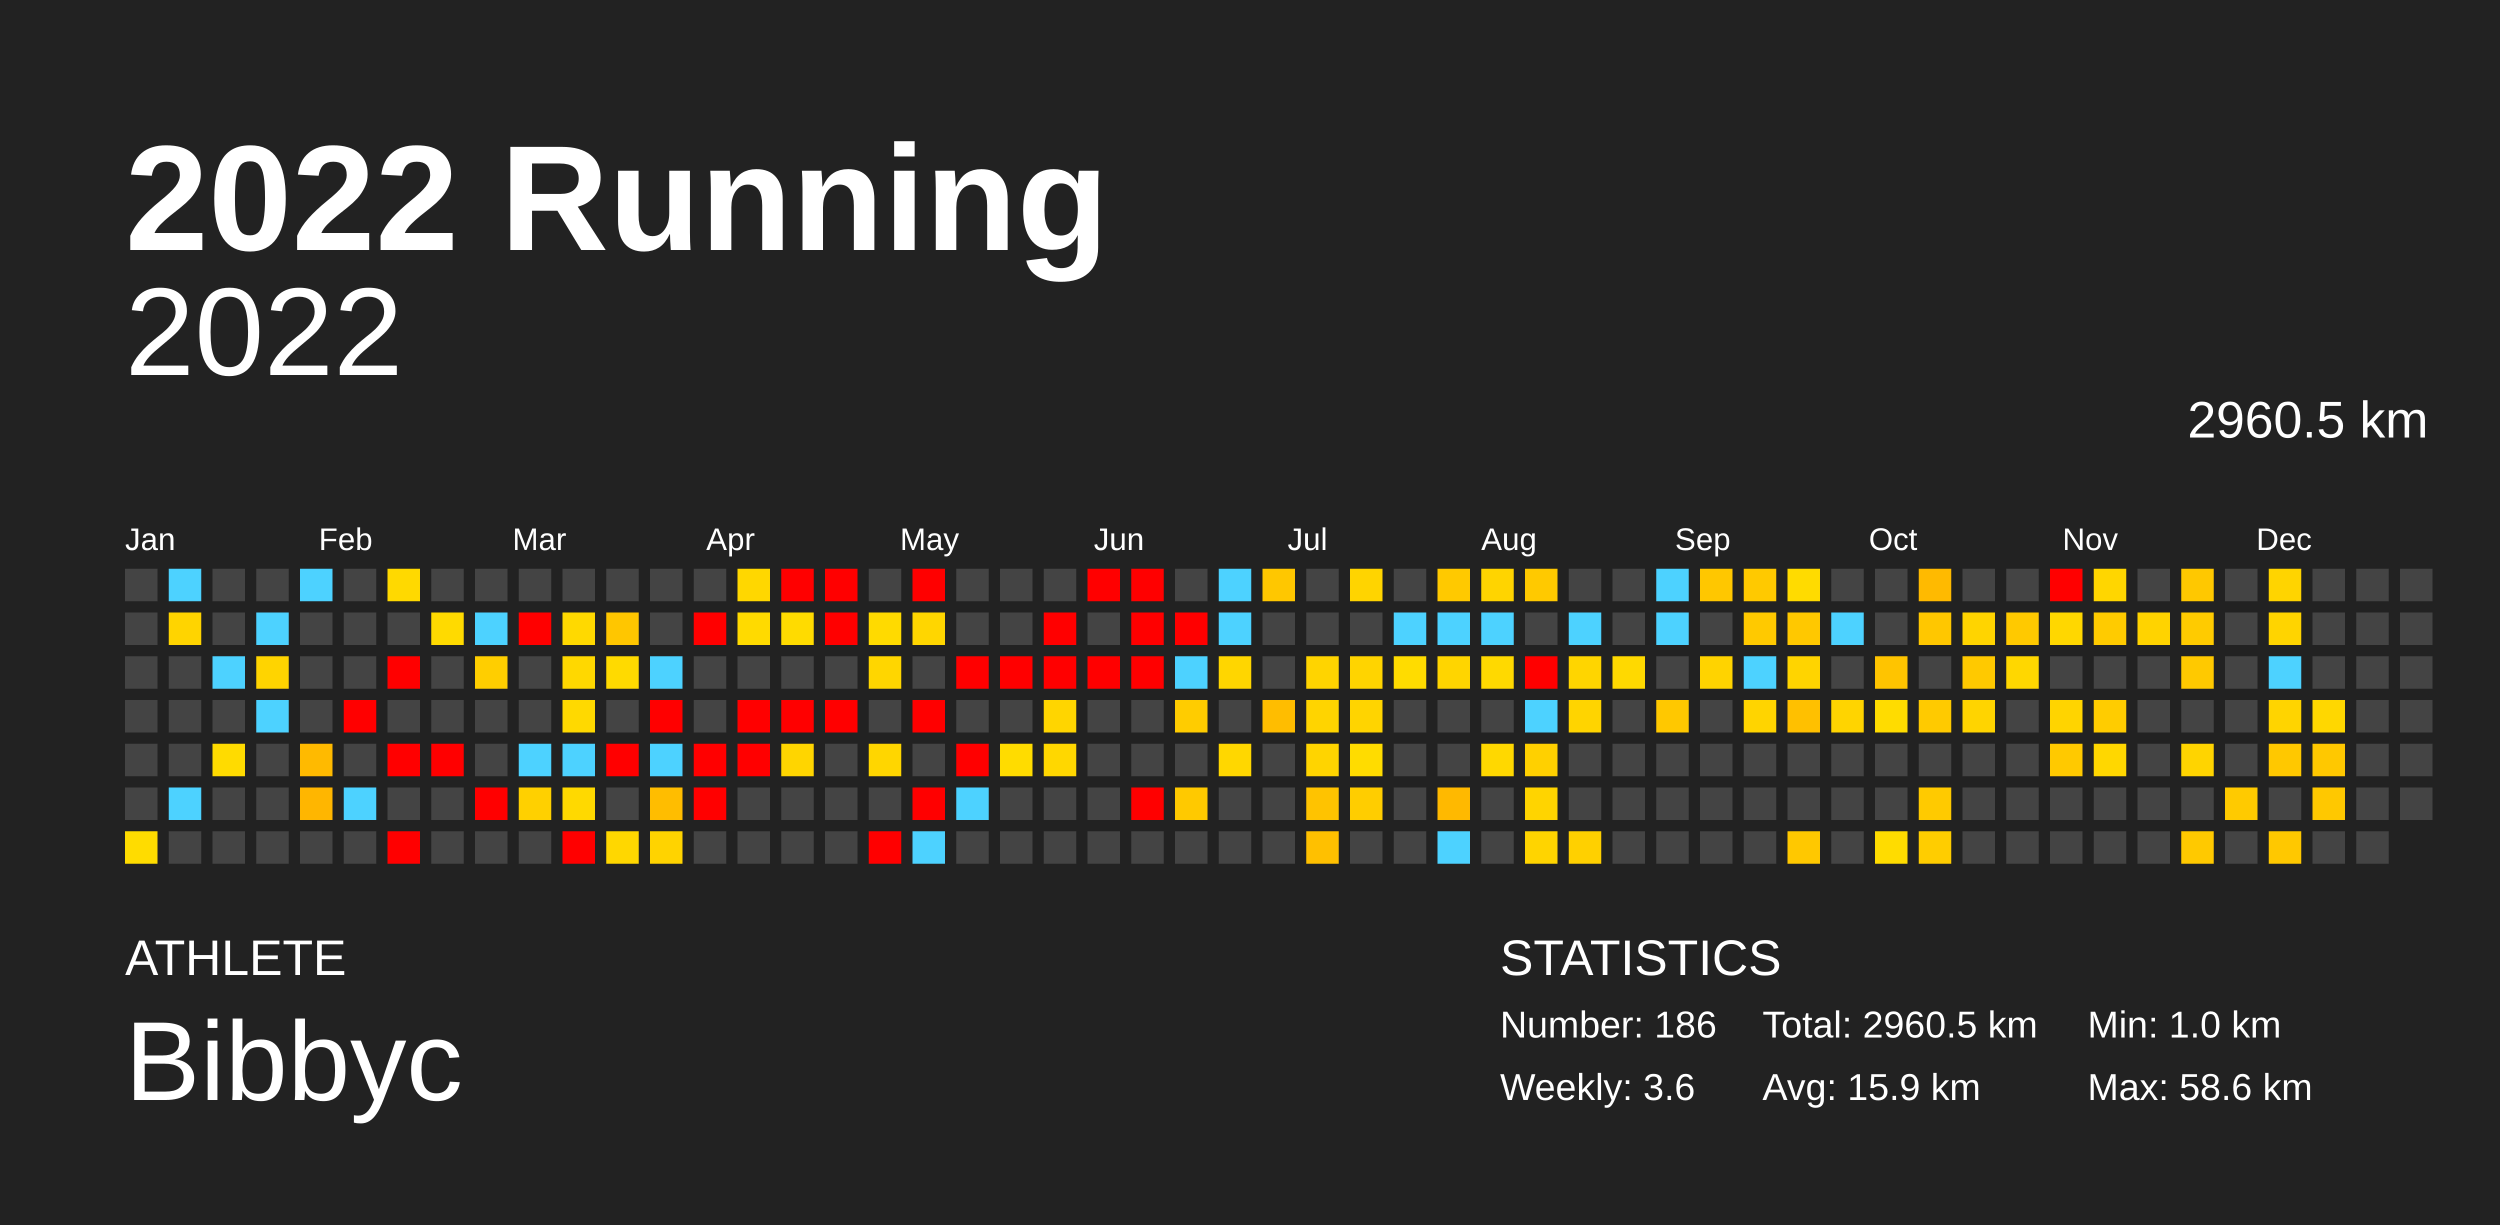
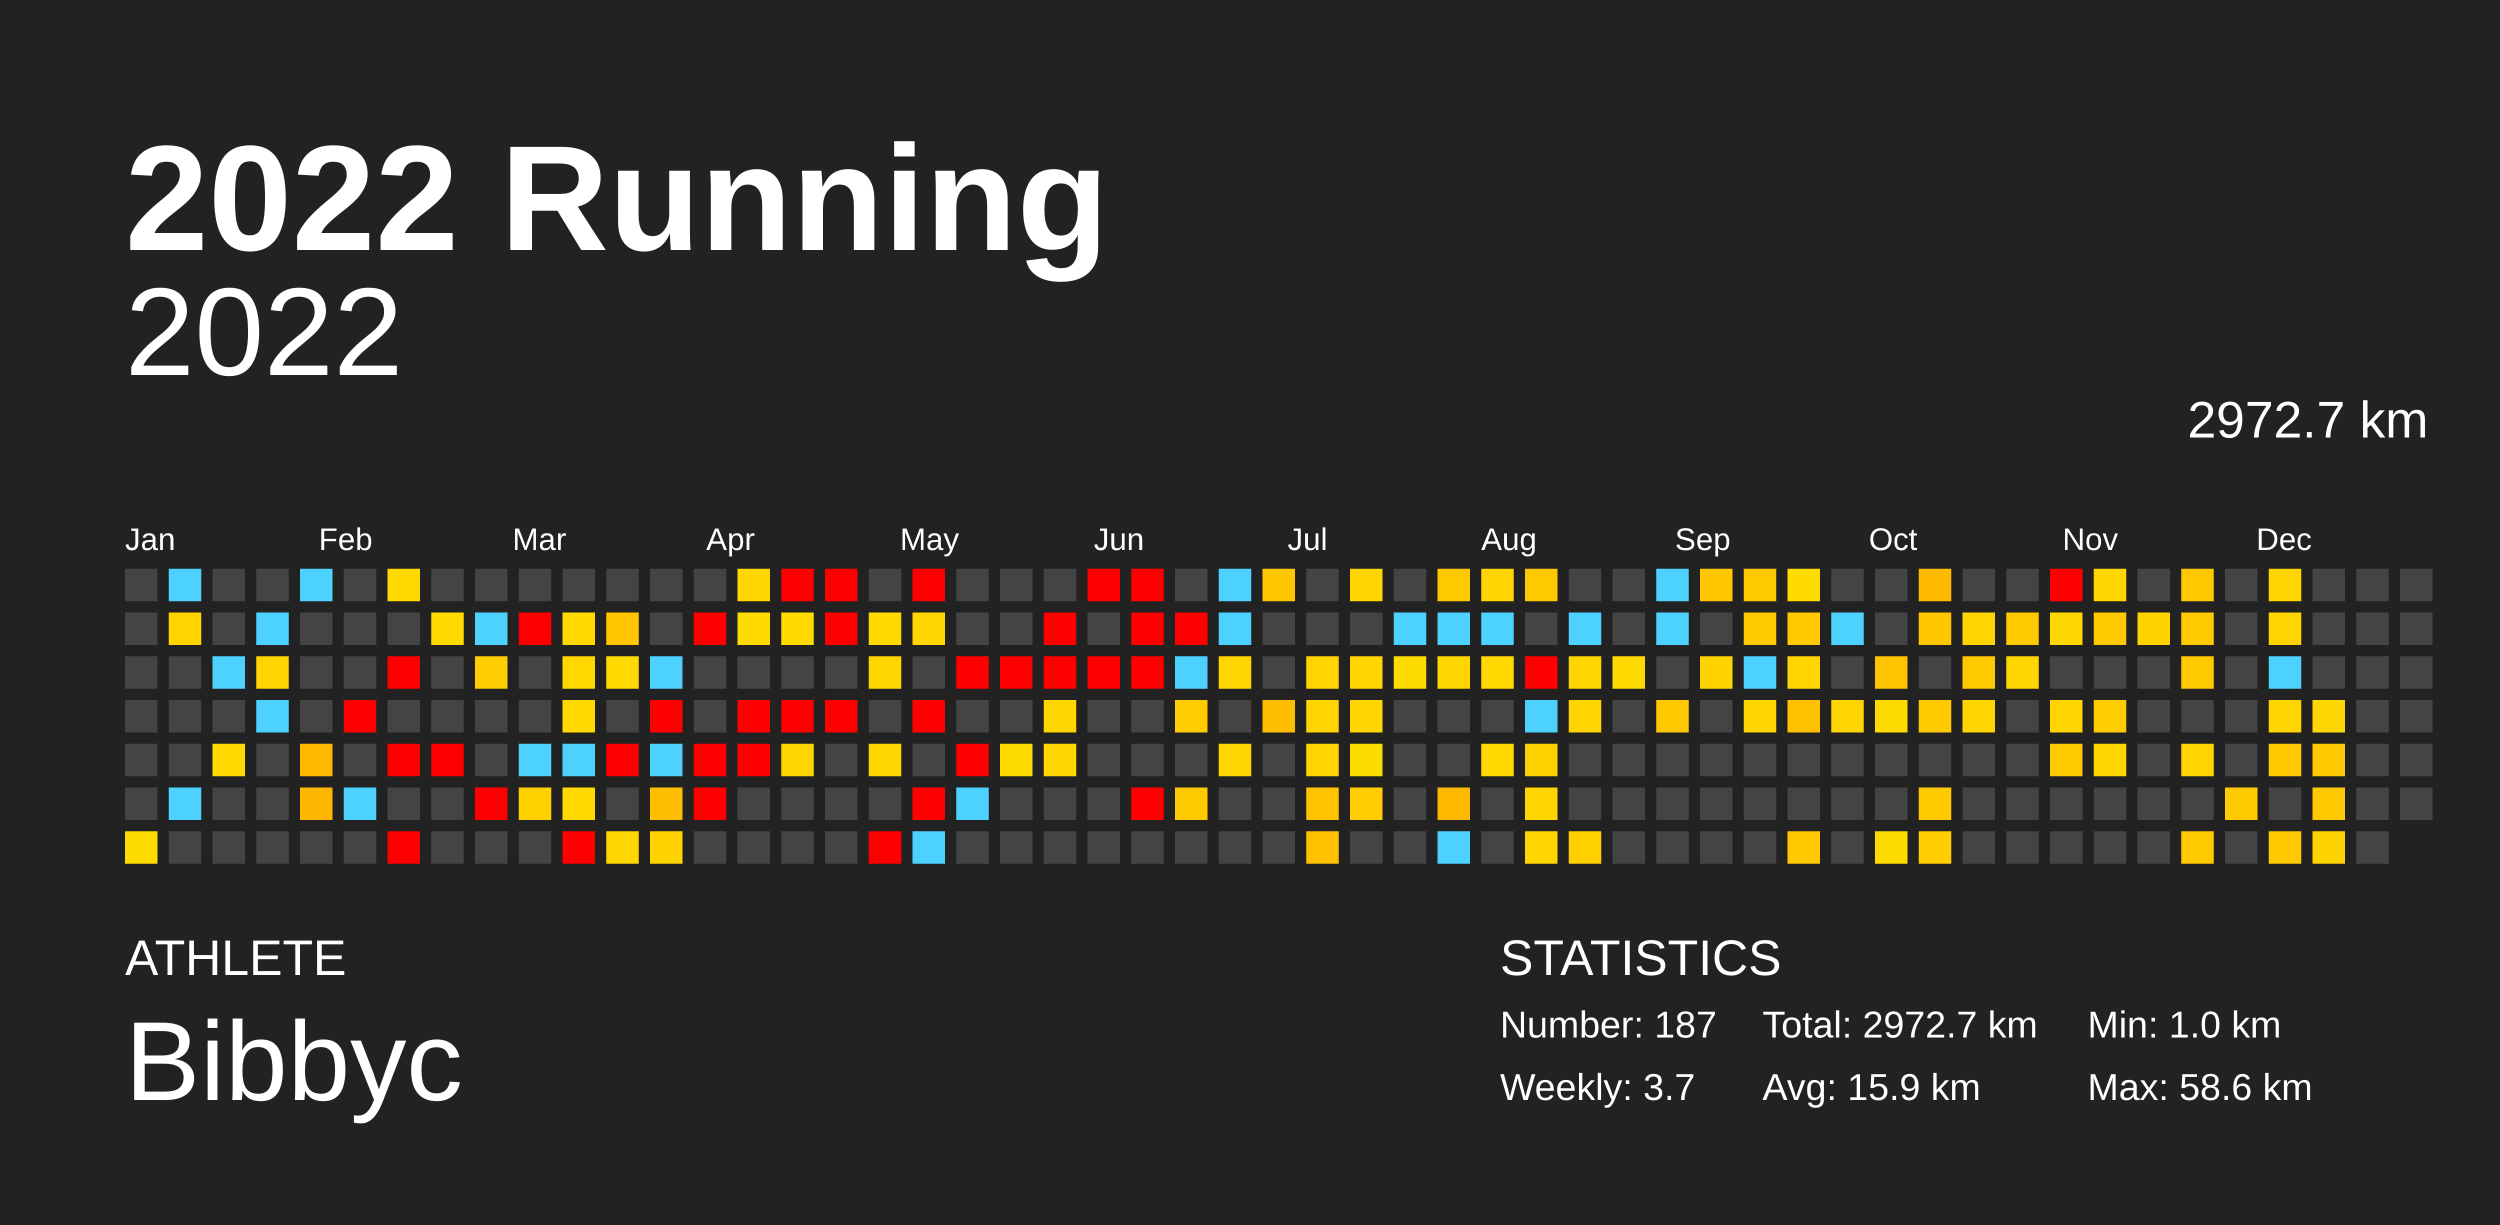
<svg xmlns="http://www.w3.org/2000/svg" baseProfile="full" height="98mm" version="1.1" viewBox="0,0,200,98" width="200mm">
  <defs />
  <rect fill="#222222" height="98" width="200" x="0" y="0" />
  <text fill="#FFFFFF" style="font-size:12px; font-family:Arial; font-weight:bold;" x="10" y="20">2022 Running</text>
  <text fill="#FFFFFF" style="font-size:4px; font-family:Arial" x="10" y="78">ATHLETE</text>
  <text fill="#FFFFFF" style="font-size:9px; font-family:Arial" x="10" y="88">Bibbyc</text>
  <text fill="#FFFFFF" style="font-size:4px; font-family:Arial" x="120" y="78">STATISTICS</text>
-   <text fill="#FFFFFF" style="font-size:3px; font-family:Arial" x="120" y="83">Number: 186</text>
-   <text fill="#FFFFFF" style="font-size:3px; font-family:Arial" x="120" y="88">Weekly: 3.6</text>
-   <text fill="#FFFFFF" style="font-size:3px; font-family:Arial" x="141" y="83">Total: 2960.5 km</text>
+   <text fill="#FFFFFF" style="font-size:3px; font-family:Arial" x="120" y="83">Number: 187</text>
+   <text fill="#FFFFFF" style="font-size:3px; font-family:Arial" x="120" y="88">Weekly: 3.7</text>
+   <text fill="#FFFFFF" style="font-size:3px; font-family:Arial" x="141" y="83">Total: 2972.7 km</text>
  <text fill="#FFFFFF" style="font-size:3px; font-family:Arial" x="141" y="88">Avg: 15.9 km</text>
  <text fill="#FFFFFF" style="font-size:3px; font-family:Arial" x="167" y="83">Min: 1.0 km</text>
  <text fill="#FFFFFF" style="font-size:3px; font-family:Arial" x="167" y="88">Max: 58.6 km</text>
  <text alignment-baseline="hanging" fill="#FFFFFF" style="font-size:10.0px; font-family:Arial;" x="10" y="30">2022</text>
-   <text alignment-baseline="hanging" fill="#FFFFFF" style="font-size:4.125px; font-family:Arial;" x="175" y="35">2960.5 km</text>
+   <text alignment-baseline="hanging" fill="#FFFFFF" style="font-size:4.125px; font-family:Arial;" x="175" y="35">2972.7 km</text>
  <text fill="#FFFFFF" style="font-size:2.5px; font-family:Arial" x="10.0" y="44">Jan</text>
  <text fill="#FFFFFF" style="font-size:2.5px; font-family:Arial" x="25.5" y="44">Feb</text>
  <text fill="#FFFFFF" style="font-size:2.5px; font-family:Arial" x="41.0" y="44">Mar</text>
  <text fill="#FFFFFF" style="font-size:2.5px; font-family:Arial" x="56.5" y="44">Apr</text>
  <text fill="#FFFFFF" style="font-size:2.5px; font-family:Arial" x="72.0" y="44">May</text>
  <text fill="#FFFFFF" style="font-size:2.5px; font-family:Arial" x="87.5" y="44">Jun</text>
  <text fill="#FFFFFF" style="font-size:2.5px; font-family:Arial" x="103.0" y="44">Jul</text>
  <text fill="#FFFFFF" style="font-size:2.5px; font-family:Arial" x="118.5" y="44">Aug</text>
  <text fill="#FFFFFF" style="font-size:2.5px; font-family:Arial" x="134.0" y="44">Sep</text>
  <text fill="#FFFFFF" style="font-size:2.5px; font-family:Arial" x="149.5" y="44">Oct</text>
  <text fill="#FFFFFF" style="font-size:2.5px; font-family:Arial" x="165.0" y="44">Nov</text>
  <text fill="#FFFFFF" style="font-size:2.5px; font-family:Arial" x="180.5" y="44">Dec</text>
  <rect fill="#444444" height="2.6" width="2.6" x="10.0" y="45.5" />
  <rect fill="#444444" height="2.6" width="2.6" x="10.0" y="49.0" />
  <rect fill="#444444" height="2.6" width="2.6" x="10.0" y="52.5" />
  <rect fill="#444444" height="2.6" width="2.6" x="10.0" y="56.0" />
  <rect fill="#444444" height="2.6" width="2.6" x="10.0" y="59.5" />
  <rect fill="#444444" height="2.6" width="2.6" x="10.0" y="63.0" />
  <rect fill="#ffdc00" height="2.6" width="2.6" x="10.0" y="66.5" />
  <rect fill="#4dd2ff" height="2.6" width="2.6" x="13.5" y="45.5" />
  <rect fill="#ffd400" height="2.6" width="2.6" x="13.5" y="49.0" />
  <rect fill="#444444" height="2.6" width="2.6" x="13.5" y="52.5" />
  <rect fill="#444444" height="2.6" width="2.6" x="13.5" y="56.0" />
  <rect fill="#444444" height="2.6" width="2.6" x="13.5" y="59.5" />
  <rect fill="#4dd2ff" height="2.6" width="2.6" x="13.5" y="63.0" />
  <rect fill="#444444" height="2.6" width="2.6" x="13.5" y="66.5" />
  <rect fill="#444444" height="2.6" width="2.6" x="17.0" y="45.5" />
  <rect fill="#444444" height="2.6" width="2.6" x="17.0" y="49.0" />
  <rect fill="#4dd2ff" height="2.6" width="2.6" x="17.0" y="52.5" />
  <rect fill="#444444" height="2.6" width="2.6" x="17.0" y="56.0" />
  <rect fill="#ffdb00" height="2.6" width="2.6" x="17.0" y="59.5" />
  <rect fill="#444444" height="2.6" width="2.6" x="17.0" y="63.0" />
  <rect fill="#444444" height="2.6" width="2.6" x="17.0" y="66.5" />
  <rect fill="#444444" height="2.6" width="2.6" x="20.5" y="45.5" />
  <rect fill="#4dd2ff" height="2.6" width="2.6" x="20.5" y="49.0" />
  <rect fill="#ffd400" height="2.6" width="2.6" x="20.5" y="52.5" />
  <rect fill="#4dd2ff" height="2.6" width="2.6" x="20.5" y="56.0" />
  <rect fill="#444444" height="2.6" width="2.6" x="20.5" y="59.5" />
  <rect fill="#444444" height="2.6" width="2.6" x="20.5" y="63.0" />
  <rect fill="#444444" height="2.6" width="2.6" x="20.5" y="66.5" />
  <rect fill="#4dd2ff" height="2.6" width="2.6" x="24.0" y="45.5" />
  <rect fill="#444444" height="2.6" width="2.6" x="24.0" y="49.0" />
  <rect fill="#444444" height="2.6" width="2.6" x="24.0" y="52.5" />
  <rect fill="#444444" height="2.6" width="2.6" x="24.0" y="56.0" />
  <rect fill="#ffba00" height="2.6" width="2.6" x="24.0" y="59.5" />
  <rect fill="#ffb600" height="2.6" width="2.6" x="24.0" y="63.0" />
  <rect fill="#444444" height="2.6" width="2.6" x="24.0" y="66.5" />
  <rect fill="#444444" height="2.6" width="2.6" x="27.5" y="45.5" />
  <rect fill="#444444" height="2.6" width="2.6" x="27.5" y="49.0" />
  <rect fill="#444444" height="2.6" width="2.6" x="27.5" y="52.5" />
  <rect fill="red" height="2.6" width="2.6" x="27.5" y="56.0" />
  <rect fill="#444444" height="2.6" width="2.6" x="27.5" y="59.5" />
  <rect fill="#4dd2ff" height="2.6" width="2.6" x="27.5" y="63.0" />
  <rect fill="#444444" height="2.6" width="2.6" x="27.5" y="66.5" />
  <rect fill="#ffd900" height="2.6" width="2.6" x="31.0" y="45.5" />
  <rect fill="#444444" height="2.6" width="2.6" x="31.0" y="49.0" />
  <rect fill="red" height="2.6" width="2.6" x="31.0" y="52.5" />
  <rect fill="#444444" height="2.6" width="2.6" x="31.0" y="56.0" />
  <rect fill="red" height="2.6" width="2.6" x="31.0" y="59.5" />
  <rect fill="#444444" height="2.6" width="2.6" x="31.0" y="63.0" />
  <rect fill="red" height="2.6" width="2.6" x="31.0" y="66.5" />
  <rect fill="#444444" height="2.6" width="2.6" x="34.5" y="45.5" />
  <rect fill="#ffda00" height="2.6" width="2.6" x="34.5" y="49.0" />
  <rect fill="#444444" height="2.6" width="2.6" x="34.5" y="52.5" />
  <rect fill="#444444" height="2.6" width="2.6" x="34.5" y="56.0" />
  <rect fill="red" height="2.6" width="2.6" x="34.5" y="59.5" />
  <rect fill="#444444" height="2.6" width="2.6" x="34.5" y="63.0" />
  <rect fill="#444444" height="2.6" width="2.6" x="34.5" y="66.5" />
  <rect fill="#444444" height="2.6" width="2.6" x="38.0" y="45.5" />
  <rect fill="#4dd2ff" height="2.6" width="2.6" x="38.0" y="49.0" />
  <rect fill="#ffce00" height="2.6" width="2.6" x="38.0" y="52.5" />
  <rect fill="#444444" height="2.6" width="2.6" x="38.0" y="56.0" />
  <rect fill="#444444" height="2.6" width="2.6" x="38.0" y="59.5" />
  <rect fill="red" height="2.6" width="2.6" x="38.0" y="63.0" />
  <rect fill="#444444" height="2.6" width="2.6" x="38.0" y="66.5" />
  <rect fill="#444444" height="2.6" width="2.6" x="41.5" y="45.5" />
  <rect fill="red" height="2.6" width="2.6" x="41.5" y="49.0" />
  <rect fill="#444444" height="2.6" width="2.6" x="41.5" y="52.5" />
  <rect fill="#444444" height="2.6" width="2.6" x="41.5" y="56.0" />
  <rect fill="#4dd2ff" height="2.6" width="2.6" x="41.5" y="59.5" />
  <rect fill="#ffd000" height="2.6" width="2.6" x="41.5" y="63.0" />
  <rect fill="#444444" height="2.6" width="2.6" x="41.5" y="66.5" />
  <rect fill="#444444" height="2.6" width="2.6" x="45.0" y="45.5" />
  <rect fill="#ffd900" height="2.6" width="2.6" x="45.0" y="49.0" />
  <rect fill="#ffd800" height="2.6" width="2.6" x="45.0" y="52.5" />
  <rect fill="#ffd900" height="2.6" width="2.6" x="45.0" y="56.0" />
  <rect fill="#4dd2ff" height="2.6" width="2.6" x="45.0" y="59.5" />
  <rect fill="#ffd900" height="2.6" width="2.6" x="45.0" y="63.0" />
  <rect fill="red" height="2.6" width="2.6" x="45.0" y="66.5" />
  <rect fill="#444444" height="2.6" width="2.6" x="48.5" y="45.5" />
  <rect fill="#ffc600" height="2.6" width="2.6" x="48.5" y="49.0" />
  <rect fill="#ffda00" height="2.6" width="2.6" x="48.5" y="52.5" />
  <rect fill="#444444" height="2.6" width="2.6" x="48.5" y="56.0" />
  <rect fill="red" height="2.6" width="2.6" x="48.5" y="59.5" />
  <rect fill="#444444" height="2.6" width="2.6" x="48.5" y="63.0" />
  <rect fill="#ffd700" height="2.6" width="2.6" x="48.5" y="66.5" />
  <rect fill="#444444" height="2.6" width="2.6" x="52.0" y="45.5" />
  <rect fill="#444444" height="2.6" width="2.6" x="52.0" y="49.0" />
  <rect fill="#4dd2ff" height="2.6" width="2.6" x="52.0" y="52.5" />
  <rect fill="red" height="2.6" width="2.6" x="52.0" y="56.0" />
  <rect fill="#4dd2ff" height="2.6" width="2.6" x="52.0" y="59.5" />
  <rect fill="#ffbd00" height="2.6" width="2.6" x="52.0" y="63.0" />
  <rect fill="#ffd300" height="2.6" width="2.6" x="52.0" y="66.5" />
  <rect fill="#444444" height="2.6" width="2.6" x="55.5" y="45.5" />
  <rect fill="red" height="2.6" width="2.6" x="55.5" y="49.0" />
  <rect fill="#444444" height="2.6" width="2.6" x="55.5" y="52.5" />
  <rect fill="#444444" height="2.6" width="2.6" x="55.5" y="56.0" />
  <rect fill="red" height="2.6" width="2.6" x="55.5" y="59.5" />
  <rect fill="red" height="2.6" width="2.6" x="55.5" y="63.0" />
  <rect fill="#444444" height="2.6" width="2.6" x="55.5" y="66.5" />
  <rect fill="#ffd700" height="2.6" width="2.6" x="59.0" y="45.5" />
  <rect fill="#ffda00" height="2.6" width="2.6" x="59.0" y="49.0" />
  <rect fill="#444444" height="2.6" width="2.6" x="59.0" y="52.5" />
  <rect fill="red" height="2.6" width="2.6" x="59.0" y="56.0" />
  <rect fill="red" height="2.6" width="2.6" x="59.0" y="59.5" />
  <rect fill="#444444" height="2.6" width="2.6" x="59.0" y="63.0" />
  <rect fill="#444444" height="2.6" width="2.6" x="59.0" y="66.5" />
  <rect fill="red" height="2.6" width="2.6" x="62.5" y="45.5" />
  <rect fill="#ffdb00" height="2.6" width="2.6" x="62.5" y="49.0" />
  <rect fill="#444444" height="2.6" width="2.6" x="62.5" y="52.5" />
  <rect fill="red" height="2.6" width="2.6" x="62.5" y="56.0" />
  <rect fill="#ffd500" height="2.6" width="2.6" x="62.5" y="59.5" />
  <rect fill="#444444" height="2.6" width="2.6" x="62.5" y="63.0" />
  <rect fill="#444444" height="2.6" width="2.6" x="62.5" y="66.5" />
  <rect fill="red" height="2.6" width="2.6" x="66.0" y="45.5" />
  <rect fill="red" height="2.6" width="2.6" x="66.0" y="49.0" />
  <rect fill="#444444" height="2.6" width="2.6" x="66.0" y="52.5" />
  <rect fill="red" height="2.6" width="2.6" x="66.0" y="56.0" />
  <rect fill="#444444" height="2.6" width="2.6" x="66.0" y="59.5" />
  <rect fill="#444444" height="2.6" width="2.6" x="66.0" y="63.0" />
  <rect fill="#444444" height="2.6" width="2.6" x="66.0" y="66.5" />
  <rect fill="#444444" height="2.6" width="2.6" x="69.5" y="45.5" />
  <rect fill="#ffda00" height="2.6" width="2.6" x="69.5" y="49.0" />
  <rect fill="#ffd600" height="2.6" width="2.6" x="69.5" y="52.5" />
  <rect fill="#444444" height="2.6" width="2.6" x="69.5" y="56.0" />
  <rect fill="#ffd600" height="2.6" width="2.6" x="69.5" y="59.5" />
  <rect fill="#444444" height="2.6" width="2.6" x="69.5" y="63.0" />
  <rect fill="red" height="2.6" width="2.6" x="69.5" y="66.5" />
  <rect fill="red" height="2.6" width="2.6" x="73.0" y="45.5" />
  <rect fill="#ffd600" height="2.6" width="2.6" x="73.0" y="49.0" />
  <rect fill="#444444" height="2.6" width="2.6" x="73.0" y="52.5" />
  <rect fill="red" height="2.6" width="2.6" x="73.0" y="56.0" />
  <rect fill="#444444" height="2.6" width="2.6" x="73.0" y="59.5" />
  <rect fill="red" height="2.6" width="2.6" x="73.0" y="63.0" />
  <rect fill="#4dd2ff" height="2.6" width="2.6" x="73.0" y="66.5" />
  <rect fill="#444444" height="2.6" width="2.6" x="76.5" y="45.5" />
  <rect fill="#444444" height="2.6" width="2.6" x="76.5" y="49.0" />
  <rect fill="red" height="2.6" width="2.6" x="76.5" y="52.5" />
  <rect fill="#444444" height="2.6" width="2.6" x="76.5" y="56.0" />
  <rect fill="red" height="2.6" width="2.6" x="76.5" y="59.5" />
  <rect fill="#4dd2ff" height="2.6" width="2.6" x="76.5" y="63.0" />
  <rect fill="#444444" height="2.6" width="2.6" x="76.5" y="66.5" />
  <rect fill="#444444" height="2.6" width="2.6" x="80.0" y="45.5" />
  <rect fill="#444444" height="2.6" width="2.6" x="80.0" y="49.0" />
  <rect fill="red" height="2.6" width="2.6" x="80.0" y="52.5" />
  <rect fill="#444444" height="2.6" width="2.6" x="80.0" y="56.0" />
  <rect fill="#ffdc00" height="2.6" width="2.6" x="80.0" y="59.5" />
  <rect fill="#444444" height="2.6" width="2.6" x="80.0" y="63.0" />
  <rect fill="#444444" height="2.6" width="2.6" x="80.0" y="66.5" />
  <rect fill="#444444" height="2.6" width="2.6" x="83.5" y="45.5" />
  <rect fill="red" height="2.6" width="2.6" x="83.5" y="49.0" />
  <rect fill="red" height="2.6" width="2.6" x="83.5" y="52.5" />
  <rect fill="#ffd500" height="2.6" width="2.6" x="83.5" y="56.0" />
  <rect fill="#ffd700" height="2.6" width="2.6" x="83.5" y="59.5" />
  <rect fill="#444444" height="2.6" width="2.6" x="83.5" y="63.0" />
  <rect fill="#444444" height="2.6" width="2.6" x="83.5" y="66.5" />
  <rect fill="red" height="2.6" width="2.6" x="87.0" y="45.5" />
  <rect fill="#444444" height="2.6" width="2.6" x="87.0" y="49.0" />
  <rect fill="red" height="2.6" width="2.6" x="87.0" y="52.5" />
  <rect fill="#444444" height="2.6" width="2.6" x="87.0" y="56.0" />
  <rect fill="#444444" height="2.6" width="2.6" x="87.0" y="59.5" />
  <rect fill="#444444" height="2.6" width="2.6" x="87.0" y="63.0" />
  <rect fill="#444444" height="2.6" width="2.6" x="87.0" y="66.5" />
  <rect fill="red" height="2.6" width="2.6" x="90.5" y="45.5" />
  <rect fill="red" height="2.6" width="2.6" x="90.5" y="49.0" />
  <rect fill="red" height="2.6" width="2.6" x="90.5" y="52.5" />
  <rect fill="#444444" height="2.6" width="2.6" x="90.5" y="56.0" />
  <rect fill="#444444" height="2.6" width="2.6" x="90.5" y="59.5" />
  <rect fill="red" height="2.6" width="2.6" x="90.5" y="63.0" />
  <rect fill="#444444" height="2.6" width="2.6" x="90.5" y="66.5" />
  <rect fill="#444444" height="2.6" width="2.6" x="94.0" y="45.5" />
  <rect fill="red" height="2.6" width="2.6" x="94.0" y="49.0" />
  <rect fill="#4dd2ff" height="2.6" width="2.6" x="94.0" y="52.5" />
  <rect fill="#ffcc00" height="2.6" width="2.6" x="94.0" y="56.0" />
  <rect fill="#444444" height="2.6" width="2.6" x="94.0" y="59.5" />
  <rect fill="#ffc900" height="2.6" width="2.6" x="94.0" y="63.0" />
  <rect fill="#444444" height="2.6" width="2.6" x="94.0" y="66.5" />
  <rect fill="#4dd2ff" height="2.6" width="2.6" x="97.5" y="45.5" />
  <rect fill="#4dd2ff" height="2.6" width="2.6" x="97.5" y="49.0" />
  <rect fill="#ffd600" height="2.6" width="2.6" x="97.5" y="52.5" />
  <rect fill="#444444" height="2.6" width="2.6" x="97.5" y="56.0" />
  <rect fill="#ffd700" height="2.6" width="2.6" x="97.5" y="59.5" />
  <rect fill="#444444" height="2.6" width="2.6" x="97.5" y="63.0" />
  <rect fill="#444444" height="2.6" width="2.6" x="97.5" y="66.5" />
  <rect fill="#ffc700" height="2.6" width="2.6" x="101.0" y="45.5" />
  <rect fill="#444444" height="2.6" width="2.6" x="101.0" y="49.0" />
  <rect fill="#444444" height="2.6" width="2.6" x="101.0" y="52.5" />
  <rect fill="#ffbd00" height="2.6" width="2.6" x="101.0" y="56.0" />
  <rect fill="#444444" height="2.6" width="2.6" x="101.0" y="59.5" />
  <rect fill="#444444" height="2.6" width="2.6" x="101.0" y="63.0" />
  <rect fill="#444444" height="2.6" width="2.6" x="101.0" y="66.5" />
  <rect fill="#444444" height="2.6" width="2.6" x="104.5" y="45.5" />
  <rect fill="#444444" height="2.6" width="2.6" x="104.5" y="49.0" />
  <rect fill="#ffd400" height="2.6" width="2.6" x="104.5" y="52.5" />
  <rect fill="#ffd400" height="2.6" width="2.6" x="104.5" y="56.0" />
  <rect fill="#ffd400" height="2.6" width="2.6" x="104.5" y="59.5" />
  <rect fill="#ffc300" height="2.6" width="2.6" x="104.5" y="63.0" />
  <rect fill="#ffc000" height="2.6" width="2.6" x="104.5" y="66.5" />
  <rect fill="#ffd400" height="2.6" width="2.6" x="108.0" y="45.5" />
  <rect fill="#444444" height="2.6" width="2.6" x="108.0" y="49.0" />
  <rect fill="#ffd400" height="2.6" width="2.6" x="108.0" y="52.5" />
  <rect fill="#ffd400" height="2.6" width="2.6" x="108.0" y="56.0" />
  <rect fill="#ffdc00" height="2.6" width="2.6" x="108.0" y="59.5" />
  <rect fill="#ffcd00" height="2.6" width="2.6" x="108.0" y="63.0" />
  <rect fill="#444444" height="2.6" width="2.6" x="108.0" y="66.5" />
  <rect fill="#444444" height="2.6" width="2.6" x="111.5" y="45.5" />
  <rect fill="#4dd2ff" height="2.6" width="2.6" x="111.5" y="49.0" />
  <rect fill="#ffdc00" height="2.6" width="2.6" x="111.5" y="52.5" />
  <rect fill="#444444" height="2.6" width="2.6" x="111.5" y="56.0" />
  <rect fill="#444444" height="2.6" width="2.6" x="111.5" y="59.5" />
  <rect fill="#444444" height="2.6" width="2.6" x="111.5" y="63.0" />
  <rect fill="#444444" height="2.6" width="2.6" x="111.5" y="66.5" />
  <rect fill="#ffc900" height="2.6" width="2.6" x="115.0" y="45.5" />
  <rect fill="#4dd2ff" height="2.6" width="2.6" x="115.0" y="49.0" />
  <rect fill="#ffd500" height="2.6" width="2.6" x="115.0" y="52.5" />
  <rect fill="#444444" height="2.6" width="2.6" x="115.0" y="56.0" />
  <rect fill="#444444" height="2.6" width="2.6" x="115.0" y="59.5" />
  <rect fill="#ffb900" height="2.6" width="2.6" x="115.0" y="63.0" />
  <rect fill="#4dd2ff" height="2.6" width="2.6" x="115.0" y="66.5" />
  <rect fill="#ffd400" height="2.6" width="2.6" x="118.5" y="45.5" />
  <rect fill="#4dd2ff" height="2.6" width="2.6" x="118.5" y="49.0" />
  <rect fill="#ffd900" height="2.6" width="2.6" x="118.5" y="52.5" />
  <rect fill="#444444" height="2.6" width="2.6" x="118.5" y="56.0" />
  <rect fill="#ffd800" height="2.6" width="2.6" x="118.5" y="59.5" />
  <rect fill="#444444" height="2.6" width="2.6" x="118.5" y="63.0" />
  <rect fill="#444444" height="2.6" width="2.6" x="118.5" y="66.5" />
  <rect fill="#ffc900" height="2.6" width="2.6" x="122.0" y="45.5" />
  <rect fill="#444444" height="2.6" width="2.6" x="122.0" y="49.0" />
  <rect fill="red" height="2.6" width="2.6" x="122.0" y="52.5" />
  <rect fill="#4dd2ff" height="2.6" width="2.6" x="122.0" y="56.0" />
  <rect fill="#ffd000" height="2.6" width="2.6" x="122.0" y="59.5" />
  <rect fill="#ffd400" height="2.6" width="2.6" x="122.0" y="63.0" />
  <rect fill="#ffd400" height="2.6" width="2.6" x="122.0" y="66.5" />
  <rect fill="#444444" height="2.6" width="2.6" x="125.5" y="45.5" />
  <rect fill="#4dd2ff" height="2.6" width="2.6" x="125.5" y="49.0" />
  <rect fill="#ffd500" height="2.6" width="2.6" x="125.5" y="52.5" />
  <rect fill="#ffd400" height="2.6" width="2.6" x="125.5" y="56.0" />
  <rect fill="#444444" height="2.6" width="2.6" x="125.5" y="59.5" />
  <rect fill="#444444" height="2.6" width="2.6" x="125.5" y="63.0" />
  <rect fill="#ffd000" height="2.6" width="2.6" x="125.5" y="66.5" />
  <rect fill="#444444" height="2.6" width="2.6" x="129.0" y="45.5" />
  <rect fill="#444444" height="2.6" width="2.6" x="129.0" y="49.0" />
  <rect fill="#ffd900" height="2.6" width="2.6" x="129.0" y="52.5" />
  <rect fill="#444444" height="2.6" width="2.6" x="129.0" y="56.0" />
  <rect fill="#444444" height="2.6" width="2.6" x="129.0" y="59.5" />
  <rect fill="#444444" height="2.6" width="2.6" x="129.0" y="63.0" />
  <rect fill="#444444" height="2.6" width="2.6" x="129.0" y="66.5" />
  <rect fill="#4dd2ff" height="2.6" width="2.6" x="132.5" y="45.5" />
  <rect fill="#4dd2ff" height="2.6" width="2.6" x="132.5" y="49.0" />
  <rect fill="#444444" height="2.6" width="2.6" x="132.5" y="52.5" />
  <rect fill="#ffc800" height="2.6" width="2.6" x="132.5" y="56.0" />
  <rect fill="#444444" height="2.6" width="2.6" x="132.5" y="59.5" />
  <rect fill="#444444" height="2.6" width="2.6" x="132.5" y="63.0" />
  <rect fill="#444444" height="2.6" width="2.6" x="132.5" y="66.5" />
  <rect fill="#ffc700" height="2.6" width="2.6" x="136.0" y="45.5" />
  <rect fill="#444444" height="2.6" width="2.6" x="136.0" y="49.0" />
  <rect fill="#ffd300" height="2.6" width="2.6" x="136.0" y="52.5" />
  <rect fill="#444444" height="2.6" width="2.6" x="136.0" y="56.0" />
  <rect fill="#444444" height="2.6" width="2.6" x="136.0" y="59.5" />
  <rect fill="#444444" height="2.6" width="2.6" x="136.0" y="63.0" />
  <rect fill="#444444" height="2.6" width="2.6" x="136.0" y="66.5" />
  <rect fill="#ffc900" height="2.6" width="2.6" x="139.5" y="45.5" />
  <rect fill="#ffc900" height="2.6" width="2.6" x="139.5" y="49.0" />
  <rect fill="#4dd2ff" height="2.6" width="2.6" x="139.5" y="52.5" />
  <rect fill="#ffd400" height="2.6" width="2.6" x="139.5" y="56.0" />
  <rect fill="#444444" height="2.6" width="2.6" x="139.5" y="59.5" />
  <rect fill="#444444" height="2.6" width="2.6" x="139.5" y="63.0" />
  <rect fill="#444444" height="2.6" width="2.6" x="139.5" y="66.5" />
  <rect fill="#ffdb00" height="2.6" width="2.6" x="143.0" y="45.5" />
  <rect fill="#ffc800" height="2.6" width="2.6" x="143.0" y="49.0" />
  <rect fill="#ffd400" height="2.6" width="2.6" x="143.0" y="52.5" />
  <rect fill="#ffc000" height="2.6" width="2.6" x="143.0" y="56.0" />
  <rect fill="#444444" height="2.6" width="2.6" x="143.0" y="59.5" />
  <rect fill="#444444" height="2.6" width="2.6" x="143.0" y="63.0" />
  <rect fill="#ffc800" height="2.6" width="2.6" x="143.0" y="66.5" />
  <rect fill="#444444" height="2.6" width="2.6" x="146.5" y="45.5" />
  <rect fill="#4dd2ff" height="2.6" width="2.6" x="146.5" y="49.0" />
  <rect fill="#444444" height="2.6" width="2.6" x="146.5" y="52.5" />
  <rect fill="#ffd400" height="2.6" width="2.6" x="146.5" y="56.0" />
  <rect fill="#444444" height="2.6" width="2.6" x="146.5" y="59.5" />
  <rect fill="#444444" height="2.6" width="2.6" x="146.5" y="63.0" />
  <rect fill="#444444" height="2.6" width="2.6" x="146.5" y="66.5" />
  <rect fill="#444444" height="2.6" width="2.6" x="150.0" y="45.5" />
  <rect fill="#444444" height="2.6" width="2.6" x="150.0" y="49.0" />
  <rect fill="#ffc400" height="2.6" width="2.6" x="150.0" y="52.5" />
  <rect fill="#ffdc00" height="2.6" width="2.6" x="150.0" y="56.0" />
  <rect fill="#444444" height="2.6" width="2.6" x="150.0" y="59.5" />
  <rect fill="#444444" height="2.6" width="2.6" x="150.0" y="63.0" />
  <rect fill="#ffdc00" height="2.6" width="2.6" x="150.0" y="66.5" />
  <rect fill="#ffba00" height="2.6" width="2.6" x="153.5" y="45.5" />
  <rect fill="#ffc700" height="2.6" width="2.6" x="153.5" y="49.0" />
  <rect fill="#444444" height="2.6" width="2.6" x="153.5" y="52.5" />
  <rect fill="#ffca00" height="2.6" width="2.6" x="153.5" y="56.0" />
  <rect fill="#444444" height="2.6" width="2.6" x="153.5" y="59.5" />
  <rect fill="#ffca00" height="2.6" width="2.6" x="153.5" y="63.0" />
  <rect fill="#ffcd00" height="2.6" width="2.6" x="153.5" y="66.5" />
  <rect fill="#444444" height="2.6" width="2.6" x="157.0" y="45.5" />
  <rect fill="#ffd400" height="2.6" width="2.6" x="157.0" y="49.0" />
  <rect fill="#ffc900" height="2.6" width="2.6" x="157.0" y="52.5" />
  <rect fill="#ffd400" height="2.6" width="2.6" x="157.0" y="56.0" />
  <rect fill="#444444" height="2.6" width="2.6" x="157.0" y="59.5" />
  <rect fill="#444444" height="2.6" width="2.6" x="157.0" y="63.0" />
  <rect fill="#444444" height="2.6" width="2.6" x="157.0" y="66.5" />
  <rect fill="#444444" height="2.6" width="2.6" x="160.5" y="45.5" />
  <rect fill="#ffc900" height="2.6" width="2.6" x="160.5" y="49.0" />
  <rect fill="#ffd700" height="2.6" width="2.6" x="160.5" y="52.5" />
  <rect fill="#444444" height="2.6" width="2.6" x="160.5" y="56.0" />
  <rect fill="#444444" height="2.6" width="2.6" x="160.5" y="59.5" />
  <rect fill="#444444" height="2.6" width="2.6" x="160.5" y="63.0" />
  <rect fill="#444444" height="2.6" width="2.6" x="160.5" y="66.5" />
  <rect fill="red" height="2.6" width="2.6" x="164.0" y="45.5" />
  <rect fill="#ffd700" height="2.6" width="2.6" x="164.0" y="49.0" />
  <rect fill="#444444" height="2.6" width="2.6" x="164.0" y="52.5" />
  <rect fill="#ffd400" height="2.6" width="2.6" x="164.0" y="56.0" />
  <rect fill="#ffc900" height="2.6" width="2.6" x="164.0" y="59.5" />
  <rect fill="#444444" height="2.6" width="2.6" x="164.0" y="63.0" />
  <rect fill="#444444" height="2.6" width="2.6" x="164.0" y="66.5" />
  <rect fill="#ffd600" height="2.6" width="2.6" x="167.5" y="45.5" />
  <rect fill="#ffcb00" height="2.6" width="2.6" x="167.5" y="49.0" />
  <rect fill="#444444" height="2.6" width="2.6" x="167.5" y="52.5" />
  <rect fill="#ffcc00" height="2.6" width="2.6" x="167.5" y="56.0" />
  <rect fill="#ffd700" height="2.6" width="2.6" x="167.5" y="59.5" />
  <rect fill="#444444" height="2.6" width="2.6" x="167.5" y="63.0" />
  <rect fill="#444444" height="2.6" width="2.6" x="167.5" y="66.5" />
  <rect fill="#444444" height="2.6" width="2.6" x="171.0" y="45.5" />
  <rect fill="#ffd300" height="2.6" width="2.6" x="171.0" y="49.0" />
  <rect fill="#444444" height="2.6" width="2.6" x="171.0" y="52.5" />
  <rect fill="#444444" height="2.6" width="2.6" x="171.0" y="56.0" />
  <rect fill="#444444" height="2.6" width="2.6" x="171.0" y="59.5" />
  <rect fill="#444444" height="2.6" width="2.6" x="171.0" y="63.0" />
  <rect fill="#444444" height="2.6" width="2.6" x="171.0" y="66.5" />
  <rect fill="#ffc800" height="2.6" width="2.6" x="174.5" y="45.5" />
  <rect fill="#ffcb00" height="2.6" width="2.6" x="174.5" y="49.0" />
  <rect fill="#ffc900" height="2.6" width="2.6" x="174.5" y="52.5" />
  <rect fill="#444444" height="2.6" width="2.6" x="174.5" y="56.0" />
  <rect fill="#ffd400" height="2.6" width="2.6" x="174.5" y="59.5" />
  <rect fill="#444444" height="2.6" width="2.6" x="174.5" y="63.0" />
  <rect fill="#ffc900" height="2.6" width="2.6" x="174.5" y="66.5" />
  <rect fill="#444444" height="2.6" width="2.6" x="178.0" y="45.5" />
  <rect fill="#444444" height="2.6" width="2.6" x="178.0" y="49.0" />
  <rect fill="#444444" height="2.6" width="2.6" x="178.0" y="52.5" />
  <rect fill="#444444" height="2.6" width="2.6" x="178.0" y="56.0" />
  <rect fill="#444444" height="2.6" width="2.6" x="178.0" y="59.5" />
  <rect fill="#ffca00" height="2.6" width="2.6" x="178.0" y="63.0" />
  <rect fill="#444444" height="2.6" width="2.6" x="178.0" y="66.5" />
  <rect fill="#ffd400" height="2.6" width="2.6" x="181.5" y="45.5" />
  <rect fill="#ffd400" height="2.6" width="2.6" x="181.5" y="49.0" />
  <rect fill="#4dd2ff" height="2.6" width="2.6" x="181.5" y="52.5" />
  <rect fill="#ffd400" height="2.6" width="2.6" x="181.5" y="56.0" />
  <rect fill="#ffc800" height="2.6" width="2.6" x="181.5" y="59.5" />
  <rect fill="#444444" height="2.6" width="2.6" x="181.5" y="63.0" />
  <rect fill="#ffc800" height="2.6" width="2.6" x="181.5" y="66.5" />
  <rect fill="#444444" height="2.6" width="2.6" x="185.0" y="45.5" />
  <rect fill="#444444" height="2.6" width="2.6" x="185.0" y="49.0" />
  <rect fill="#444444" height="2.6" width="2.6" x="185.0" y="52.5" />
  <rect fill="#ffd700" height="2.6" width="2.6" x="185.0" y="56.0" />
  <rect fill="#ffc800" height="2.6" width="2.6" x="185.0" y="59.5" />
  <rect fill="#ffc800" height="2.6" width="2.6" x="185.0" y="63.0" />
-   <rect fill="#444444" height="2.6" width="2.6" x="185.0" y="66.5" />
+   <rect fill="#ffd300" height="2.6" width="2.6" x="185.0" y="66.5" />
  <rect fill="#444444" height="2.6" width="2.6" x="188.5" y="45.5" />
  <rect fill="#444444" height="2.6" width="2.6" x="188.5" y="49.0" />
  <rect fill="#444444" height="2.6" width="2.6" x="188.5" y="52.5" />
  <rect fill="#444444" height="2.6" width="2.6" x="188.5" y="56.0" />
  <rect fill="#444444" height="2.6" width="2.6" x="188.5" y="59.5" />
  <rect fill="#444444" height="2.6" width="2.6" x="188.5" y="63.0" />
  <rect fill="#444444" height="2.6" width="2.6" x="188.5" y="66.5" />
  <rect fill="#444444" height="2.6" width="2.6" x="192.0" y="45.5" />
  <rect fill="#444444" height="2.6" width="2.6" x="192.0" y="49.0" />
  <rect fill="#444444" height="2.6" width="2.6" x="192.0" y="52.5" />
  <rect fill="#444444" height="2.6" width="2.6" x="192.0" y="56.0" />
  <rect fill="#444444" height="2.6" width="2.6" x="192.0" y="59.5" />
  <rect fill="#444444" height="2.6" width="2.6" x="192.0" y="63.0" />
</svg>
